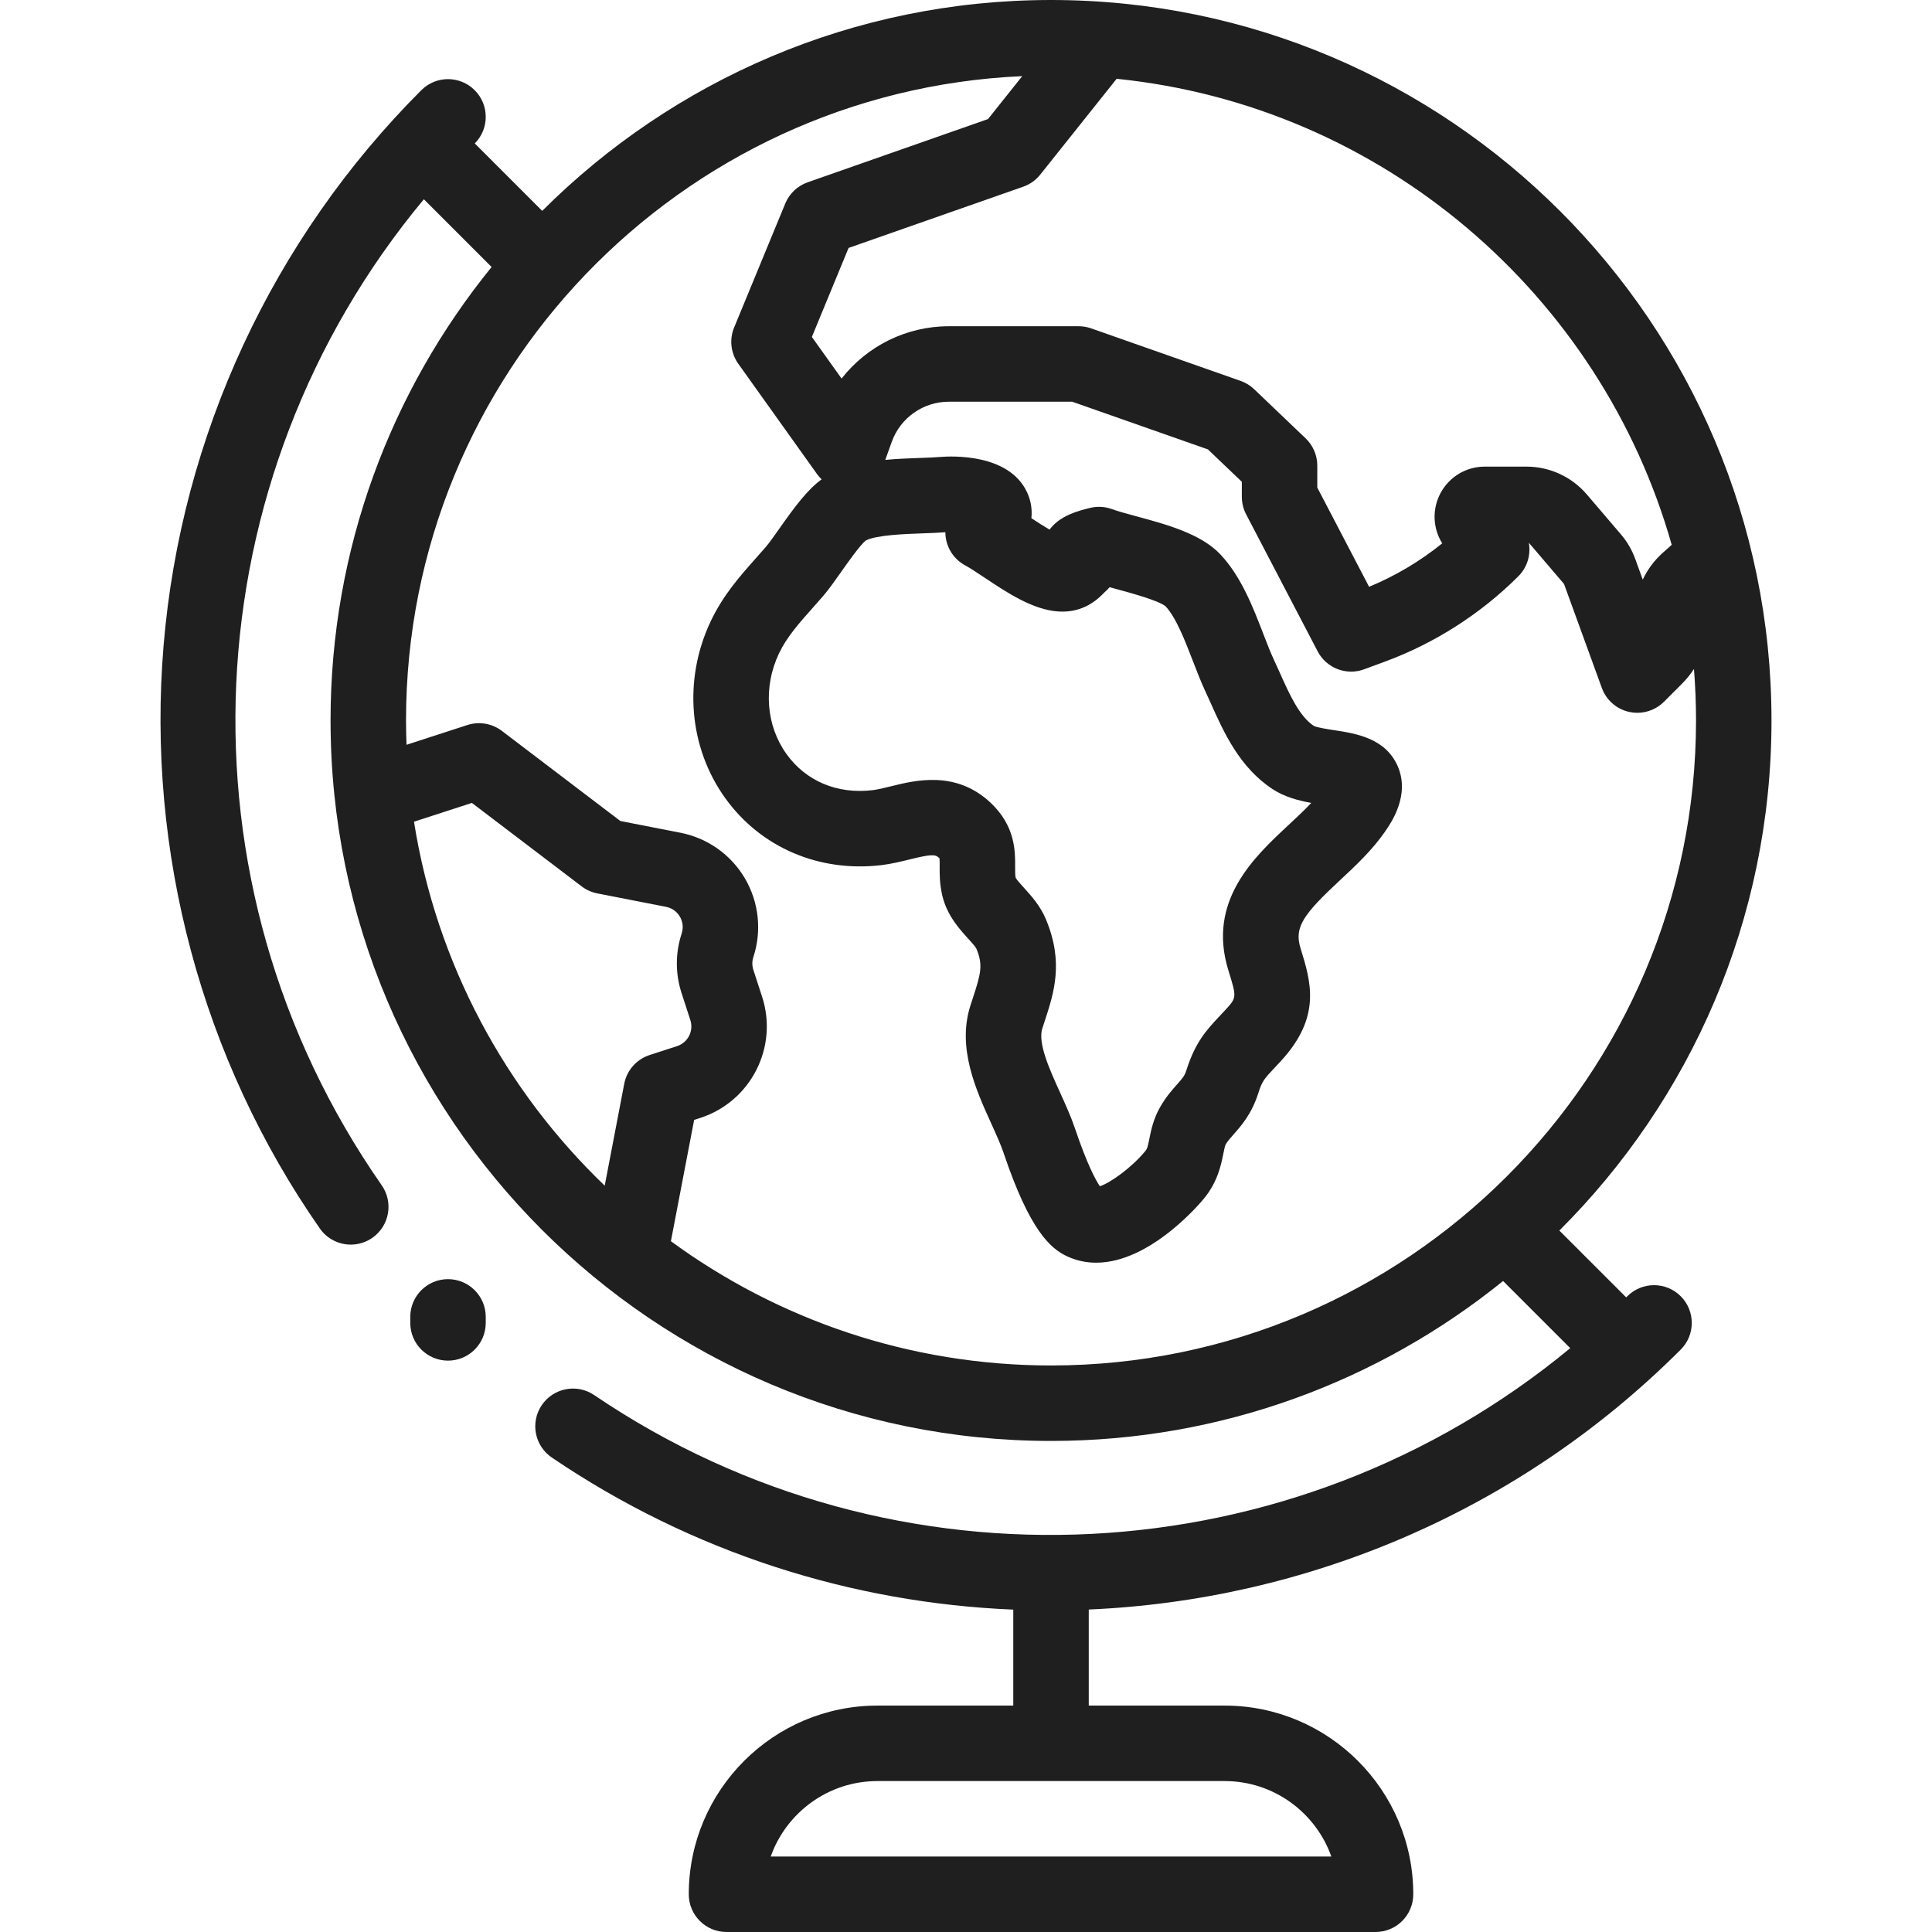
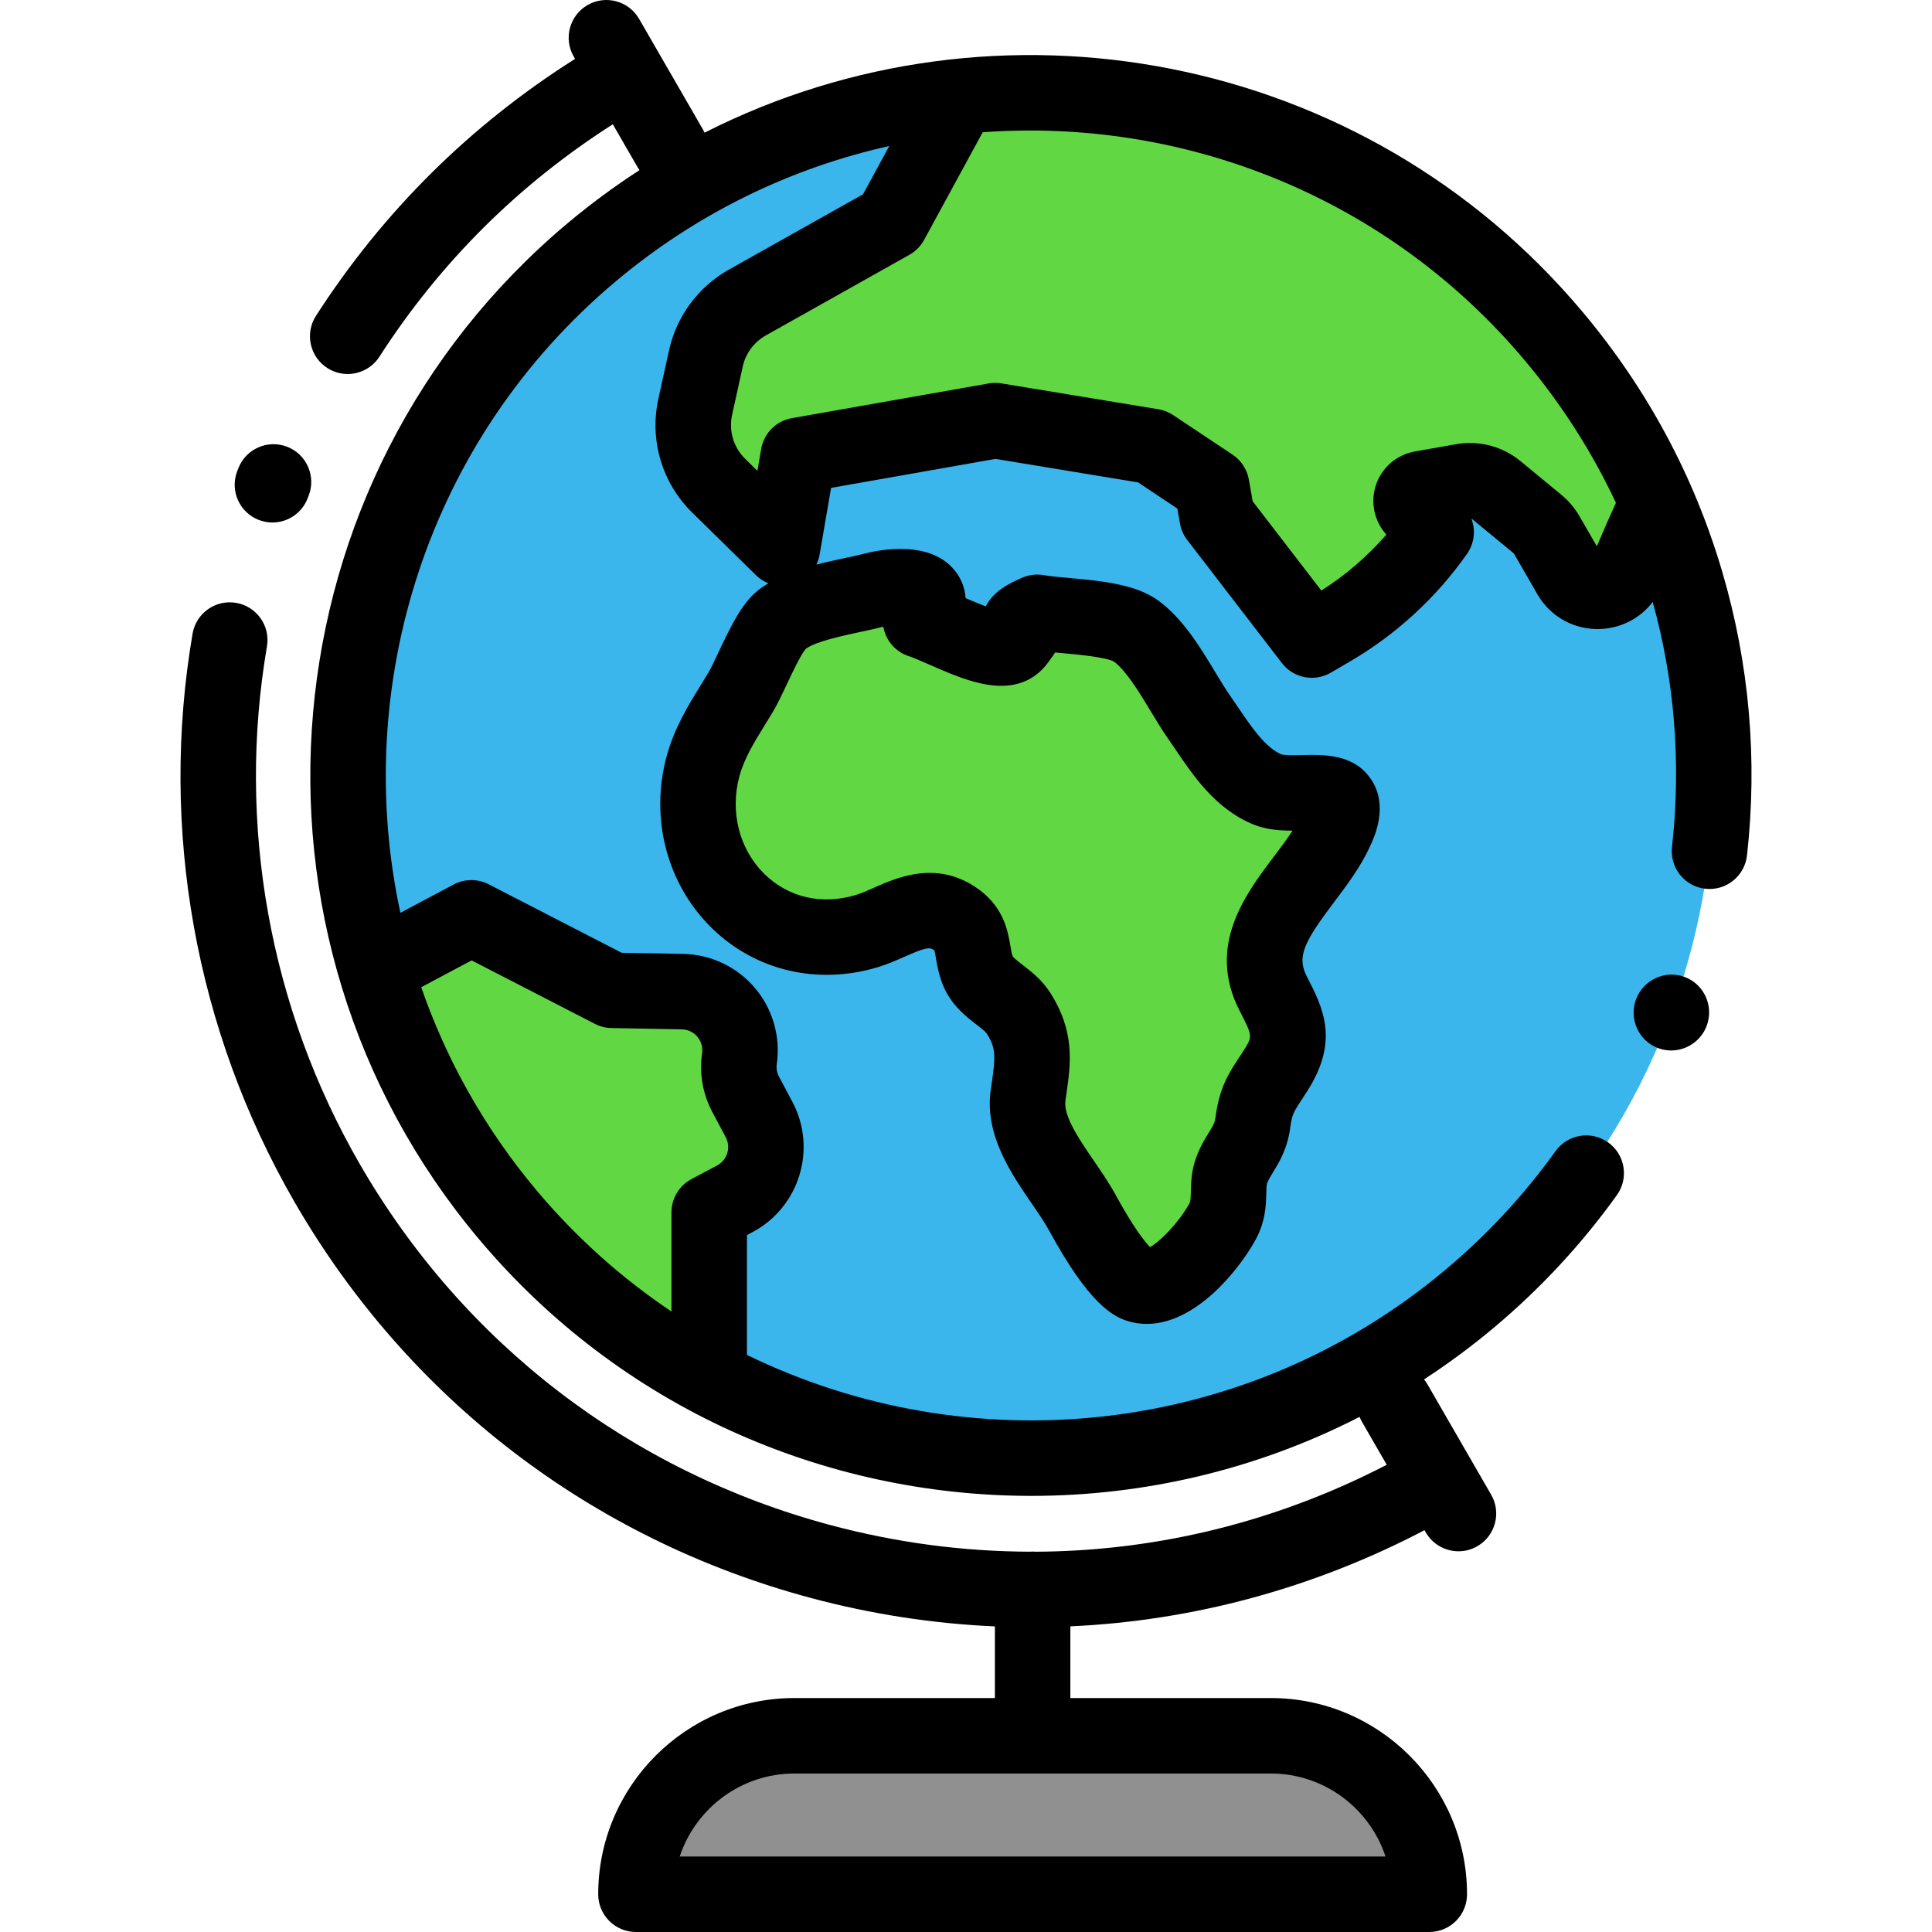
- <svg xmlns="http://www.w3.org/2000/svg" version="1.1" width="512" height="512" x="0" y="0" viewBox="0 0 512 512" style="enable-background:new 0 0 512 512" xml:space="preserve" class="">
+ <svg xmlns="http://www.w3.org/2000/svg" version="1.1" width="512" height="512" x="0" y="0" viewBox="0 0 511.999 511.999" style="enable-background:new 0 0 512 512" xml:space="preserve" class="">
  <g>
+     <path style="" d="M336.777,459.999H210.533c-23.196,0-42.001,18.804-42.001,42.001l0,0h210.246l0,0  C378.778,478.803,359.973,459.999,336.777,459.999z" fill="#909090" data-original="#f5b955" class="" />
+     <path style="" d="M389.497,344.159c-76.576,64.255-190.742,54.267-254.997-22.309S80.233,131.108,156.809,66.853  s190.742-54.267,254.997,22.309S466.073,279.905,389.497,344.159z" fill="#3ab6ed" data-original="#78d2fa" class="" />
    <g>
-       <g>
-         <path d="M431.267,343.512c-0.103,0.103-0.208,0.201-0.311,0.304l-17.711-17.711c34.708-34.591,56.219-82.416,56.219-135.173    C469.464,85.651,383.813,0,278.532,0c-52.588,0-100.277,21.371-134.841,55.884l-17.869-17.869    c3.879-3.907,3.872-10.219-0.025-14.115c-3.905-3.905-10.238-3.905-14.142,0c-39.407,39.407-63.663,91.649-68.298,147.104    c-4.581,54.8,10.121,109.686,41.398,154.549c1.944,2.788,5.052,4.282,8.212,4.282c1.974,0,3.968-0.583,5.71-1.798    c4.53-3.159,5.643-9.392,2.484-13.922c-56.01-80.338-50.523-187.178,11.167-261.309l17.953,17.953    C103.61,103.598,87.6,145.427,87.6,190.931c0,105.28,85.651,190.932,190.932,190.932c45.334,0,87.02-15.892,119.803-42.383    l17.794,17.794c-73.216,60.556-178.862,66.565-258.664,12.436c-4.571-3.102-10.789-1.908-13.889,2.663    c-3.1,4.57-1.908,10.789,2.663,13.889c37.266,25.277,79.684,38.547,122.293,40.303V452h-36c-27.57,0-50,22.43-50,50    c0,5.523,4.477,10,10,10h172c5.523,0,10-4.477,10-10c0-27.57-22.43-50-50-50h-36v-25.459    c57.446-2.483,113.82-25.829,156.877-68.886c3.905-3.905,3.905-10.237,0-14.143C441.504,339.608,435.172,339.608,431.267,343.512z     M275.677,46.275l20.245-25.395c70.4,7.144,128.308,57.19,147.099,123.506l-2.385,2.127c-2.241,1.999-4.031,4.42-5.292,7.09    l-2.005-5.514c-0.864-2.376-2.136-4.556-3.779-6.48l-9.026-10.567c-4.008-4.692-9.845-7.383-16.015-7.383H393.47    c-4.909,0-9.398,2.689-11.714,7.018c-2.255,4.215-2.075,9.281,0.451,13.315c-5.861,4.74-12.428,8.646-19.383,11.516    l-13.729-26.298v-5.816c0-2.732-1.118-5.346-3.095-7.233l-13.639-13.021c-1.027-0.98-2.25-1.73-3.59-2.201l-39.598-13.915    c-1.065-0.374-2.187-0.565-3.315-0.565H251.41c-11.261,0-21.675,5.29-28.385,13.861l-7.872-11.027l9.731-23.589l46.282-16.226    C272.941,48.855,274.504,47.745,275.677,46.275z M325.536,257.163c2.226,7.184,2.226,7.184-0.792,10.468    c-0.531,0.577-1.025,1.104-1.488,1.596c-3.469,3.693-6.465,6.882-8.859,14.423c-0.47,1.48-1.004,2.083-2.434,3.692    c-1.287,1.449-2.888,3.252-4.408,5.855c-1.887,3.23-2.511,6.338-2.966,8.608c-0.41,2.042-0.568,2.625-0.982,3.133    c-3.537,4.344-9.227,8.483-12.144,9.434c-1.144-1.743-3.417-5.935-6.533-15.186c-1.099-3.261-2.59-6.547-4.033-9.725    c-2.775-6.112-5.92-13.04-4.669-16.913l0.545-1.67c2.549-7.77,5.185-15.804,0.417-27.228c-1.513-3.627-3.904-6.257-5.825-8.371    c-0.766-0.843-1.909-2.1-2.205-2.666c-0.153-0.731-0.147-1.715-0.139-2.943c0.026-4.033,0.071-10.783-6.535-16.967    c-9.168-8.584-19.888-5.932-26.292-4.348c-1.837,0.455-3.573,0.884-5.016,1.054c-9.292,1.091-17.584-2.395-22.738-9.567    c-5.436-7.563-6.212-17.766-2.027-26.626c2.062-4.364,5.307-8.015,9.064-12.243c0.859-0.966,1.726-1.942,2.591-2.939    c1.519-1.75,3.128-4.035,4.833-6.455c1.771-2.515,5.043-7.158,6.548-8.345c2.819-1.457,10.452-1.727,15.042-1.89    c2.146-0.076,4.179-0.148,6.042-0.295c0.001,0.505,0.04,1.013,0.119,1.52c0.482,3.103,2.395,5.799,5.164,7.281    c1.26,0.674,3.122,1.915,5.092,3.229c6.006,4.003,12.814,8.542,19.625,8.976c6.763,0.43,10.59-3.471,12.032-4.941    c0.064-0.066,0.127-0.131,0.191-0.195c0.453-0.379,0.893-0.814,1.301-1.3c0.604,0.166,1.219,0.332,1.84,0.5    c3.626,0.982,11.147,3.018,13.007,4.567c2.784,2.999,5.136,9.087,7.213,14.463c1.069,2.768,2.175,5.629,3.381,8.207    c0.495,1.057,0.982,2.146,1.477,3.249c3.356,7.488,7.534,16.807,16.32,22.55c3.173,2.074,6.845,3.018,10.202,3.623    c-1.807,1.935-3.902,3.886-6.07,5.905C332.318,227.167,319.841,238.787,325.536,257.163z M165.426,287.223l-5.171,26.991    c-26.317-25.258-44.586-58.831-50.542-96.45l15.343-4.984l29.101,22.126c1.218,0.926,2.633,1.561,4.135,1.854l18.211,3.559    c2.106,0.412,3.202,1.806,3.668,2.6s1.147,2.431,0.479,4.471c-1.695,5.168-1.703,10.633-0.022,15.806l2.321,7.143    c0.932,2.868-0.643,5.958-3.511,6.89l-7.281,2.365C168.691,280.72,166.111,283.643,165.426,287.223z M278.531,361.863    c-37.637,0-72.465-12.237-100.735-32.929l6.158-32.145l1.661-0.54c13.356-4.338,20.692-18.734,16.353-32.09l-2.321-7.143    c-0.361-1.111-0.359-2.285,0.005-3.394c2.275-6.936,1.462-14.525-2.23-20.821c-3.692-6.297-9.919-10.711-17.084-12.112    l-15.929-3.112l-31.414-23.886c-2.609-1.982-6.023-2.562-9.143-1.55l-16.118,5.236c-0.08-2.14-0.134-4.287-0.134-6.446    c0-91.694,72.577-166.747,163.302-170.753l-9.07,11.377L214.04,48.311c-2.689,0.943-4.849,2.989-5.936,5.624l-13.55,32.848    c-1.313,3.184-0.896,6.82,1.105,9.624l20.902,29.281c0.351,0.491,0.754,0.929,1.177,1.342c-3.781,2.759-7.098,7.232-11.186,13.034    c-1.343,1.906-2.732,3.877-3.588,4.863c-0.814,0.938-1.629,1.855-2.437,2.764c-4.38,4.928-8.91,10.025-12.199,16.986    c-7.29,15.43-5.807,33.378,3.87,46.842c9.383,13.056,24.824,19.691,41.313,17.757c2.691-0.316,5.238-0.946,7.485-1.502    c5.761-1.425,6.844-1.38,7.82-0.466c0.07,0.065,0.123,0.12,0.163,0.162c0.051,0.452,0.045,1.375,0.041,2.073    c-0.014,2.016-0.032,4.776,0.729,7.909c1.254,5.166,4.467,8.701,6.813,11.282c0.769,0.846,1.931,2.125,2.168,2.622    c1.821,4.363,1.261,6.512-0.963,13.291l-0.574,1.757c-3.63,11.24,1.427,22.378,5.491,31.329c1.294,2.85,2.516,5.542,3.291,7.842    c6.913,20.519,12.431,25.37,16.917,27.409c2.532,1.151,5.091,1.644,7.618,1.643c14.519-0.001,27.945-16.248,28.604-17.057    c3.597-4.417,4.491-8.878,5.083-11.83c0.198-0.986,0.422-2.104,0.626-2.453c0.521-0.893,1.181-1.635,2.094-2.664    c2.02-2.274,4.786-5.39,6.542-10.92c1.019-3.21,1.531-3.755,4.374-6.781c0.509-0.542,1.053-1.121,1.637-1.756    c10.801-11.752,7.938-20.989,5.17-29.922c-1.718-5.542,0.815-8.979,10.419-17.923c4.211-3.921,8.565-7.976,12.012-12.966    c1.644-2.38,6.647-9.624,3.357-17.254c-3.237-7.507-11.104-8.713-16.849-9.594c-1.688-0.259-4.5-0.69-5.4-1.131    c-3.845-2.556-6.441-8.348-8.952-13.95c-0.54-1.204-1.073-2.392-1.613-3.545c-0.913-1.952-1.849-4.374-2.839-6.937    c-2.754-7.129-5.875-15.209-11.378-21.041c-5.14-5.448-14.241-7.912-22.271-10.086c-2.527-0.684-4.913-1.331-6.411-1.883    c-1.84-0.679-3.838-0.802-5.748-0.355c-4.155,0.975-6.808,2.095-8.869,3.748c-0.694,0.557-1.363,1.236-1.955,2.023    c-1.598-0.927-3.354-2.063-4.81-3.025c0.309-2.939-0.434-5.347-1.192-6.95c-4.847-10.253-20.007-9.524-23-9.274    c-1.458,0.122-3.352,0.189-5.356,0.26c-2.875,0.102-6.013,0.214-9.176,0.515l1.726-4.809c2.277-6.344,8.336-10.607,15.076-10.607    h32.743l35.957,12.635l8.986,8.579v3.991c0,1.612,0.39,3.199,1.135,4.628l18.961,36.32c2.328,4.459,7.604,6.495,12.325,4.754    l5.521-2.036c13.186-4.862,25.409-12.686,35.348-22.624c2.372-2.373,3.334-5.691,2.773-8.833c0.061,0.046,0.117,0.099,0.167,0.158    l9.026,10.567c0.083,0.098,0.148,0.208,0.191,0.327l9.961,27.392c1.168,3.212,3.896,5.605,7.232,6.345    c0.72,0.16,1.445,0.237,2.166,0.237c2.623,0,5.175-1.033,7.071-2.929l4.742-4.743c1.205-1.205,2.273-2.524,3.202-3.936    c0.357,4.501,0.545,9.048,0.545,13.639C449.463,285.183,372.783,361.863,278.531,361.863z M324.533,472    c13.037,0,24.158,8.359,28.286,20H204.246c4.127-11.641,15.249-20,28.287-20H324.533z" fill="#1f1f1f" data-original="#000000" style="" class="" />
-       </g>
+       <path style="" d="M274.89,162.266c-1.23,0.527-3.604,1.596-4.528,2.648c-1.152,1.313,1.192,2.343,0.534,3.091   c-1.136,1.291-1.756,3.379-4.62,3.698c-5.982,0.666-16.423-5.384-22.338-7.322c7.133-10.505-6.891-9.417-12.185-8.02   c-6.856,1.809-19.008,3.305-24.67,7.952c-3.93,3.225-7.995,14.454-10.796,19.123c-3.898,6.499-7.958,12.259-9.956,19.568   c-7.329,26.814,15.68,52.059,43.383,43.748c7.691-2.307,15.059-8.698,23.168-3.409c5.976,3.898,4.058,8.894,6.405,14.255   c2.031,4.638,7.923,6.673,10.564,10.795c5.064,7.903,3.751,13.636,2.597,21.952c-1.515,10.912,9.272,21.65,14.385,31.022   c2.575,4.719,9.978,17.899,15.202,19.245c8.214,2.116,18.304-10.353,21.861-16.73c2.781-4.985,0.841-9.209,2.506-13.712   c1.802-4.873,4.834-6.775,5.638-12.789c0.866-6.483,2.622-8.367,5.948-13.572c5.355-8.379,3.583-12.412-0.574-20.494   c-8.636-16.79,9.894-28.62,16.601-43.245c7.004-15.273-10.375-7.529-18.32-10.93c-8.169-3.497-12.975-12.031-17.835-18.952   c-4.861-6.922-9.782-17.743-16.721-22.909C295.794,163.297,281.702,163.5,274.89,162.266z" fill="#62d744" data-original="#a5dc69" class="" />
+       <path style="" d="M411.806,89.162c-40.078-47.763-99.573-69.616-157.254-63.711l-18.154,33.351l-38.061,21.375   c-5.605,3.148-9.601,8.538-10.983,14.817l-2.816,12.789c-1.671,7.587,0.681,15.501,6.225,20.944l16.871,16.567l4.229-24.63   l52.179-9.2l41.594,6.858l15.761,10.499l1.442,8.18l25.089,32.618l5.106-2.977c11.026-6.428,20.527-15.171,27.848-25.626   l-5.726-5.994c-1.821-1.906-0.783-5.072,1.813-5.53l10.929-1.927c3.2-0.564,6.488,0.301,8.995,2.368l10.771,8.878   c1.026,0.846,1.892,1.869,2.557,3.021l6.145,10.651c3.475,6.023,12.335,5.49,15.061-0.907c3.617-8.488,7.476-17.339,7.984-17.692   C432.607,118.094,423.427,103.012,411.806,89.162z" fill="#62d744" data-original="#a5dc69" class="" />
+       <path style="" d="M194.733,317.696c7.576-4.028,10.452-13.434,6.424-21.009l-3.541-6.661   c-1.547-2.91-2.128-6.236-1.661-9.498l0,0c1.326-9.247-5.751-17.565-15.091-17.737l-18.633-0.344l-37.316-19.216l-25.643,13.634   c6.837,23.153,18.431,45.312,34.941,64.985c15.268,18.195,33.358,32.624,53.088,43.197l0.645-43.741L194.733,317.696z" fill="#62d744" data-original="#a5dc69" class="" />
    </g>
-     <g>
-       <g>
-         <path d="M118.726,338.989c-5.523,0-10,4.477-10,10v1.594c0,5.523,4.477,10,10,10s10-4.477,10-10v-1.594    C128.726,343.466,124.249,338.989,118.726,338.989z" fill="#1f1f1f" data-original="#000000" style="" class="" />
-       </g>
-     </g>
+     <path d="M446.401,258.882c-5.182-1.902-10.95,0.817-12.855,5.999c-0.002,0.006-0.004,0.012-0.007,0.019  c-1.895,5.186,0.748,10.988,5.932,12.886c1.121,0.41,2.269,0.604,3.399,0.604c4.086,0,7.94-2.539,9.438-6.583  c0.004-0.011,0.008-0.022,0.012-0.033C454.221,266.591,451.584,260.785,446.401,258.882z" fill="#000000" data-original="#000000" style="" class="" />
+     <path d="M456.423,151.559c-7.436-25.305-19.869-48.462-36.957-68.825c-58.13-69.276-155.349-86.852-232.744-47.576  c-0.131-0.286-0.273-0.57-0.434-0.848L169.366,5.002c-2.762-4.783-8.877-6.422-13.66-3.66c-4.783,2.761-6.422,8.877-3.66,13.66  l0.348,0.602C124.616,33.18,101.538,56.04,83.734,83.701c-2.989,4.645-1.647,10.832,2.997,13.821  c1.674,1.078,3.549,1.592,5.403,1.592c3.287,0,6.507-1.619,8.418-4.589c16.062-24.958,36.85-45.629,61.849-61.586l6.565,11.371  c0.157,0.272,0.339,0.518,0.517,0.77c-6.572,4.254-12.955,8.952-19.103,14.111C69.703,126.888,59.142,247.6,126.838,328.278  c37.729,44.963,91.914,68.145,146.468,68.145c29.763,0,59.636-6.904,87-20.937c0.177,0.445,0.376,0.885,0.623,1.311l6.571,11.381  c-29.107,15.098-60.833,22.877-92.967,23.042c-0.29-0.025-0.581-0.044-0.878-0.044c-0.247,0-0.49,0.019-0.733,0.037  c-17.649-0.049-35.409-2.379-52.911-7.069c-52.975-14.195-97.252-48.169-124.673-95.666  c-23.908-41.411-32.643-90.126-24.592-137.172c0.931-5.444-2.727-10.612-8.17-11.543c-5.443-0.932-10.612,2.728-11.543,8.17  c-8.834,51.638,0.75,105.102,26.986,150.546c30.093,52.123,78.682,89.407,136.817,104.984c16.154,4.328,32.507,6.83,48.82,7.55  v18.985h-53.123c-28.674,0-52.001,23.327-52.001,52.001c0,5.523,4.477,10,10,10h210.246c5.523,0,10-4.477,10-10  c0-28.673-23.327-52.001-52.001-52.001h-53.122V431c32.479-1.478,64.402-10.059,93.854-25.486l0.341,0.591  c1.852,3.208,5.213,5.001,8.669,5.001c1.696,0,3.416-0.432,4.991-1.341c4.783-2.761,6.422-8.877,3.66-13.66l-16.921-29.31  c-0.256-0.444-0.55-0.851-0.86-1.24c6.371-4.156,12.565-8.727,18.536-13.736c12.32-10.338,23.276-22.147,32.564-35.102  c3.218-4.488,2.188-10.735-2.3-13.954c-4.488-3.218-10.736-2.188-13.954,2.3c-8.313,11.594-18.125,22.17-29.166,31.434  c-53.346,44.763-126.238,51.299-185.124,22.563v-31.745l1.483-0.789c12.432-6.609,17.169-22.101,10.56-34.534l-3.542-6.661  c-0.555-1.043-0.759-2.214-0.591-3.384c1.039-7.245-1.085-14.597-5.828-20.172c-4.743-5.574-11.66-8.849-18.977-8.984l-16.308-0.301  l-35.248-18.151c-2.914-1.5-6.378-1.478-9.272,0.061l-14.113,7.503c-12.983-60.068,6.87-125.218,57.128-167.39  c21.668-18.182,46.563-30.051,72.433-35.819l-6.966,12.797l-35.551,19.966c-8.082,4.539-13.86,12.333-15.853,21.386l-2.815,12.789  c-2.427,11.021,0.932,22.323,8.984,30.231l16.871,16.567c0.957,0.94,2.078,1.652,3.281,2.135c-1.018,0.615-1.99,1.28-2.886,2.015  c-4.05,3.324-6.833,8.84-10.324,16.27c-0.997,2.121-2.027,4.313-2.702,5.439c-0.641,1.069-1.287,2.118-1.927,3.156  c-3.472,5.637-7.063,11.466-9.1,18.919c-4.515,16.518,0.077,33.997,11.985,45.615c11.547,11.266,27.963,15.135,43.918,10.348  c2.604-0.781,5.012-1.848,7.137-2.79c5.468-2.424,6.554-2.566,7.694-1.822c0.088,0.058,0.155,0.105,0.204,0.143  c0.131,0.436,0.288,1.362,0.407,2.062c0.338,1.994,0.801,4.724,2.098,7.686c2.137,4.88,5.926,7.813,8.693,9.954  c0.912,0.706,2.29,1.772,2.611,2.226c2.571,4.011,2.391,6.238,1.372,13.345l-0.261,1.836c-1.628,11.733,5.312,21.861,10.887,29.999  c1.778,2.594,3.457,5.044,4.625,7.187c10.407,19.075,16.701,22.906,21.485,24.139c1.472,0.379,2.932,0.555,4.374,0.555  c12.829,0,24.156-13.922,28.716-22.097c2.782-4.987,2.889-9.549,2.959-12.568c0.023-1.013,0.05-2.162,0.193-2.548  c0.361-0.978,0.885-1.829,1.61-3.007c1.599-2.599,3.789-6.158,4.56-11.924c0.45-3.363,0.862-3.993,3.15-7.488  c0.409-0.625,0.846-1.293,1.313-2.023c8.62-13.486,4.184-22.112-0.107-30.454c-2.676-5.203-0.768-9.053,7.184-19.591  c3.479-4.611,7.077-9.379,9.614-14.912c1.208-2.635,4.886-10.655,0.314-17.608c-4.498-6.841-12.476-6.661-18.301-6.532  c-1.72,0.04-4.585,0.103-5.554-0.179c-4.261-1.862-7.843-7.144-11.308-12.252c-0.744-1.097-1.478-2.179-2.213-3.226  c-1.245-1.773-2.593-4.006-4.021-6.37c-3.965-6.566-8.458-14.009-14.912-18.813c-6.024-4.484-15.45-5.334-23.767-6.083  c-2.619-0.236-5.092-0.458-6.671-0.745c-1.928-0.349-3.917-0.124-5.72,0.647c-3.934,1.686-6.358,3.253-8.105,5.243  c-0.595,0.678-1.143,1.476-1.593,2.368c-1.762-0.645-3.724-1.474-5.349-2.179c-0.202-2.964-1.356-5.217-2.384-6.669  c-6.567-9.273-21.412-5.914-24.32-5.145c-1.422,0.375-3.284,0.772-5.256,1.192c-2.395,0.511-4.976,1.061-7.58,1.734  c0.394-0.822,0.68-1.704,0.839-2.628l3.039-17.696l43.571-7.682l37.786,6.229l10.408,6.933l0.699,3.966  c0.28,1.587,0.939,3.083,1.922,4.36l25.089,32.618c1.954,2.541,4.916,3.904,7.933,3.904c1.718,0,3.454-0.442,5.03-1.361l5.106-2.977  c12.189-7.106,22.91-16.971,31.003-28.529c1.946-2.779,2.303-6.259,1.161-9.278c0.107,0.042,0.208,0.101,0.299,0.176l10.771,8.878  c0.104,0.085,0.189,0.187,0.256,0.302l6.145,10.651c3.514,6.091,10.066,9.608,17.076,9.188c5.43-0.328,10.287-2.972,13.486-7.145  c5.791,20.794,7.589,42.743,5.113,64.955c-0.612,5.489,3.342,10.435,8.831,11.046c5.49,0.617,10.435-3.342,11.046-8.831  C465.807,201.277,463.603,175.998,456.423,151.559z M336.777,469.999c14.154,0,26.192,9.237,30.401,22H180.131  c4.208-12.763,16.246-22,30.401-22H336.777z M124.989,254.516l32.664,16.82c1.36,0.7,2.864,1.08,4.394,1.108l18.634,0.343  c2.171,0.041,3.509,1.237,4.113,1.947c0.604,0.71,1.572,2.223,1.263,4.373c-0.774,5.398,0.17,10.796,2.73,15.611l3.541,6.661  c1.433,2.695,0.406,6.053-2.289,7.486l-6.789,3.609c-3.265,1.736-5.306,5.132-5.306,8.83v26.253  c-13.085-8.762-25.165-19.482-35.785-32.138c-13.768-16.409-23.909-34.671-30.532-53.802L124.989,254.516z M228.113,167.444  c2.127-0.454,4.141-0.883,5.969-1.357c0.089,0.513,0.218,1.022,0.389,1.522c1.014,2.973,3.365,5.296,6.35,6.274  c1.366,0.448,3.425,1.351,5.604,2.307c6.633,2.91,14.154,6.209,20.955,5.452c6.739-0.75,9.839-5.267,11.006-6.968  c0.053-0.077,0.104-0.153,0.156-0.228c0.386-0.459,0.749-0.972,1.07-1.532c0.635,0.059,1.281,0.117,1.934,0.176  c3.765,0.339,11.576,1.043,13.684,2.255c3.284,2.485,6.674,8.101,9.668,13.06c1.54,2.551,3.133,5.188,4.775,7.526  c0.674,0.96,1.347,1.953,2.028,2.958c4.623,6.816,10.375,15.298,20.056,19.441c3.549,1.519,7.279,1.799,10.783,1.803  c-1.459,2.25-3.208,4.568-5.018,6.966c-7.524,9.972-17.83,23.628-9.004,40.787c3.466,6.739,3.466,6.739,1.04,10.536  c-0.425,0.664-0.822,1.271-1.195,1.84c-2.783,4.253-5.188,7.925-6.239,15.792c-0.208,1.554-0.633,2.246-1.77,4.093  c-1.019,1.656-2.287,3.717-3.335,6.552c-1.301,3.518-1.375,6.696-1.429,9.018c-0.049,2.101-0.105,2.707-0.431,3.291  c-2.757,4.941-7.692,10.048-10.413,11.482c-1.431-1.513-4.418-5.261-9.14-13.914c-1.654-3.032-3.703-6.021-5.684-8.912  c-3.815-5.568-8.14-11.879-7.576-15.944l0.248-1.746c1.166-8.123,2.371-16.521-4.33-26.977c-2.125-3.317-4.945-5.499-7.211-7.252  c-0.91-0.704-2.268-1.755-2.657-2.265c-0.283-0.701-0.448-1.679-0.655-2.9c-0.676-3.987-1.807-10.659-9.404-15.614  c-10.546-6.878-20.672-2.392-26.722,0.289c-1.74,0.771-3.383,1.499-4.782,1.919c-9.021,2.706-17.841,0.699-24.202-5.507  c-6.707-6.544-9.259-16.516-6.659-26.025c1.28-4.683,3.854-8.863,6.836-13.704c0.68-1.104,1.367-2.22,2.049-3.357  c1.196-1.993,2.389-4.533,3.653-7.222c1.316-2.801,3.747-7.974,5.031-9.409C216.085,170.007,223.596,168.406,228.113,167.444z   M423.176,144.771l-4.578-7.936c-1.267-2.195-2.901-4.126-4.858-5.74l-10.771-8.878c-4.772-3.934-11.004-5.573-17.093-4.5  l-10.928,1.927c-4.84,0.853-8.798,4.284-10.329,8.954c-1.495,4.56-0.426,9.539,2.785,13.078  c-4.988,5.735-10.826,10.765-17.231,14.83l-18.197-23.657l-1.016-5.764c-0.475-2.691-2.03-5.071-4.304-6.586l-15.761-10.5  c-1.182-0.787-2.517-1.313-3.917-1.544l-41.595-6.857c-1.114-0.185-2.251-0.178-3.363,0.019l-52.179,9.2  c-4.156,0.733-7.405,3.996-8.12,8.156l-0.997,5.804l-3.242-3.184c-3.105-3.049-4.401-7.408-3.465-11.659l2.815-12.789  c0.769-3.492,2.997-6.498,6.114-8.249l38.061-21.375c1.64-0.921,2.987-2.286,3.886-3.938l15.531-28.532  c52.981-3.884,107.042,16.827,143.721,60.539c9.775,11.65,17.826,24.299,24.089,37.66  C427.043,135.846,425.355,139.691,423.176,144.771z" fill="#000000" data-original="#000000" style="" class="" />
+     <path d="M68.617,137.804c1.177,0.451,2.386,0.664,3.576,0.664c4.022,0,7.815-2.445,9.34-6.425l0.273-0.707  c1.997-5.149-0.559-10.942-5.708-12.939c-5.149-1.997-10.942,0.559-12.939,5.708l-0.302,0.783  C60.88,130.046,63.46,135.828,68.617,137.804z" fill="#000000" data-original="#000000" style="" class="" />
    <g>
</g>
    <g>
</g>
    <g>
</g>
    <g>
</g>
    <g>
</g>
    <g>
</g>
    <g>
</g>
    <g>
</g>
    <g>
</g>
    <g>
</g>
    <g>
</g>
    <g>
</g>
    <g>
</g>
    <g>
</g>
    <g>
</g>
  </g>
</svg>
